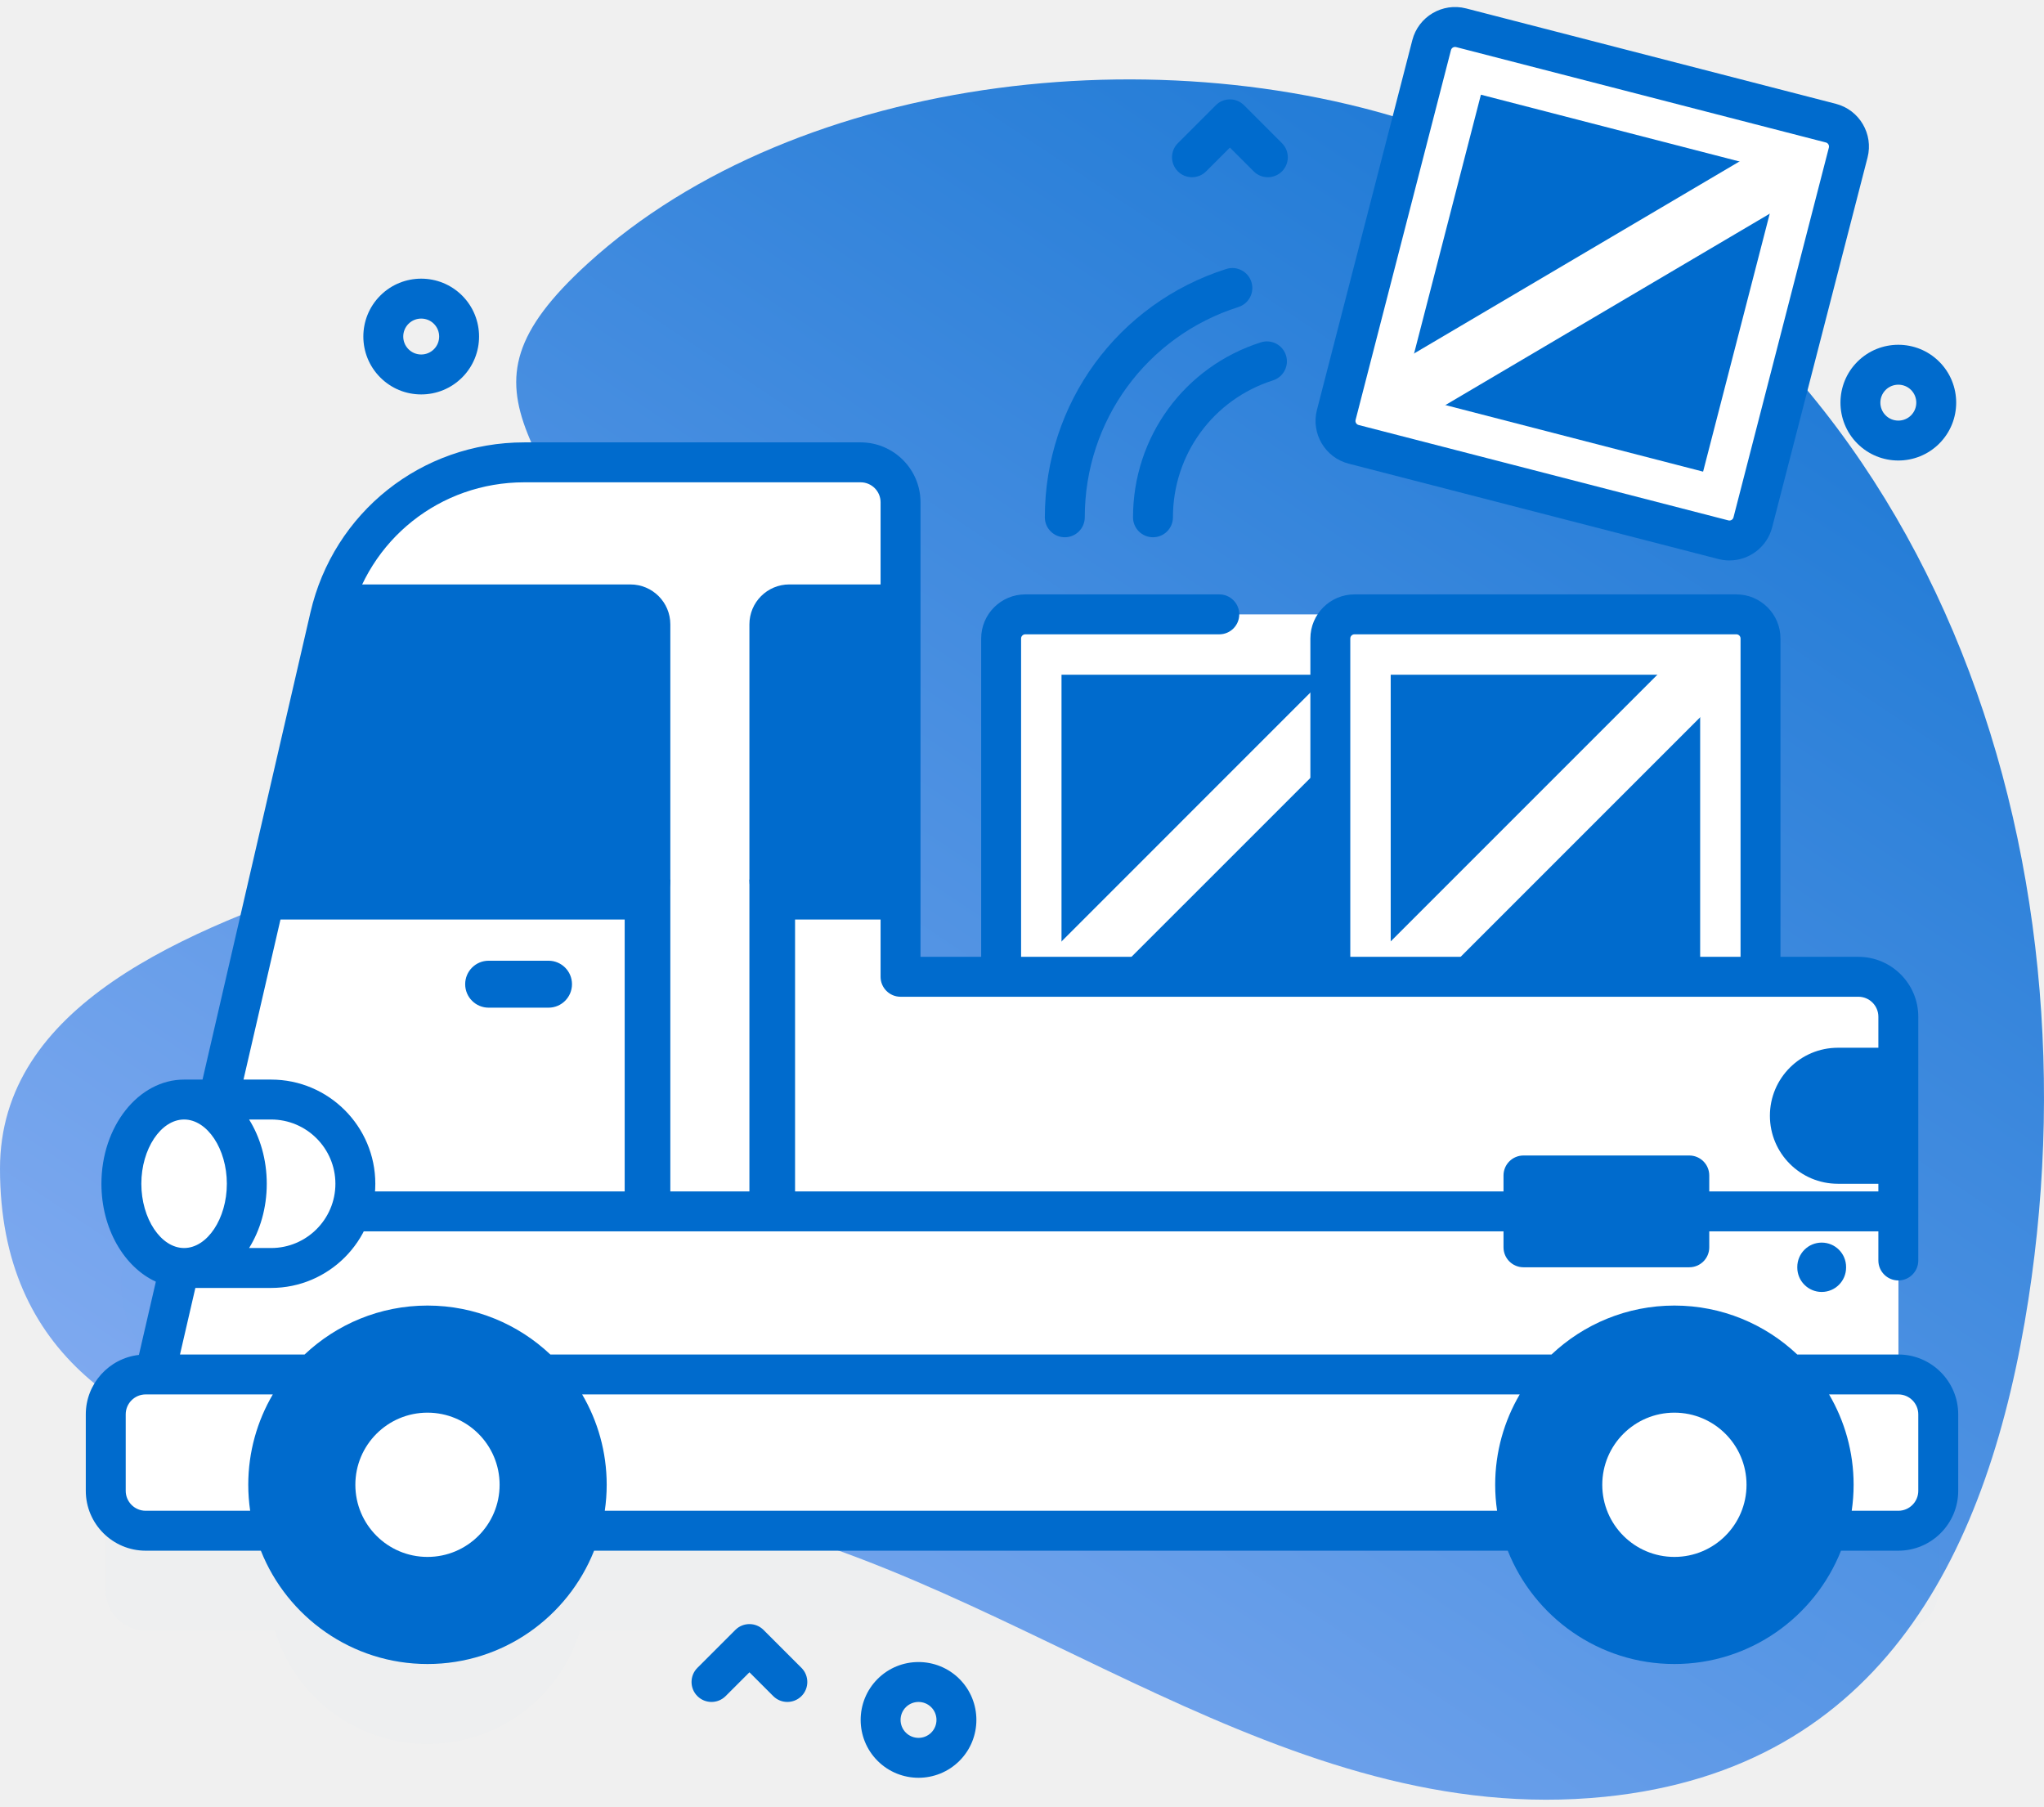
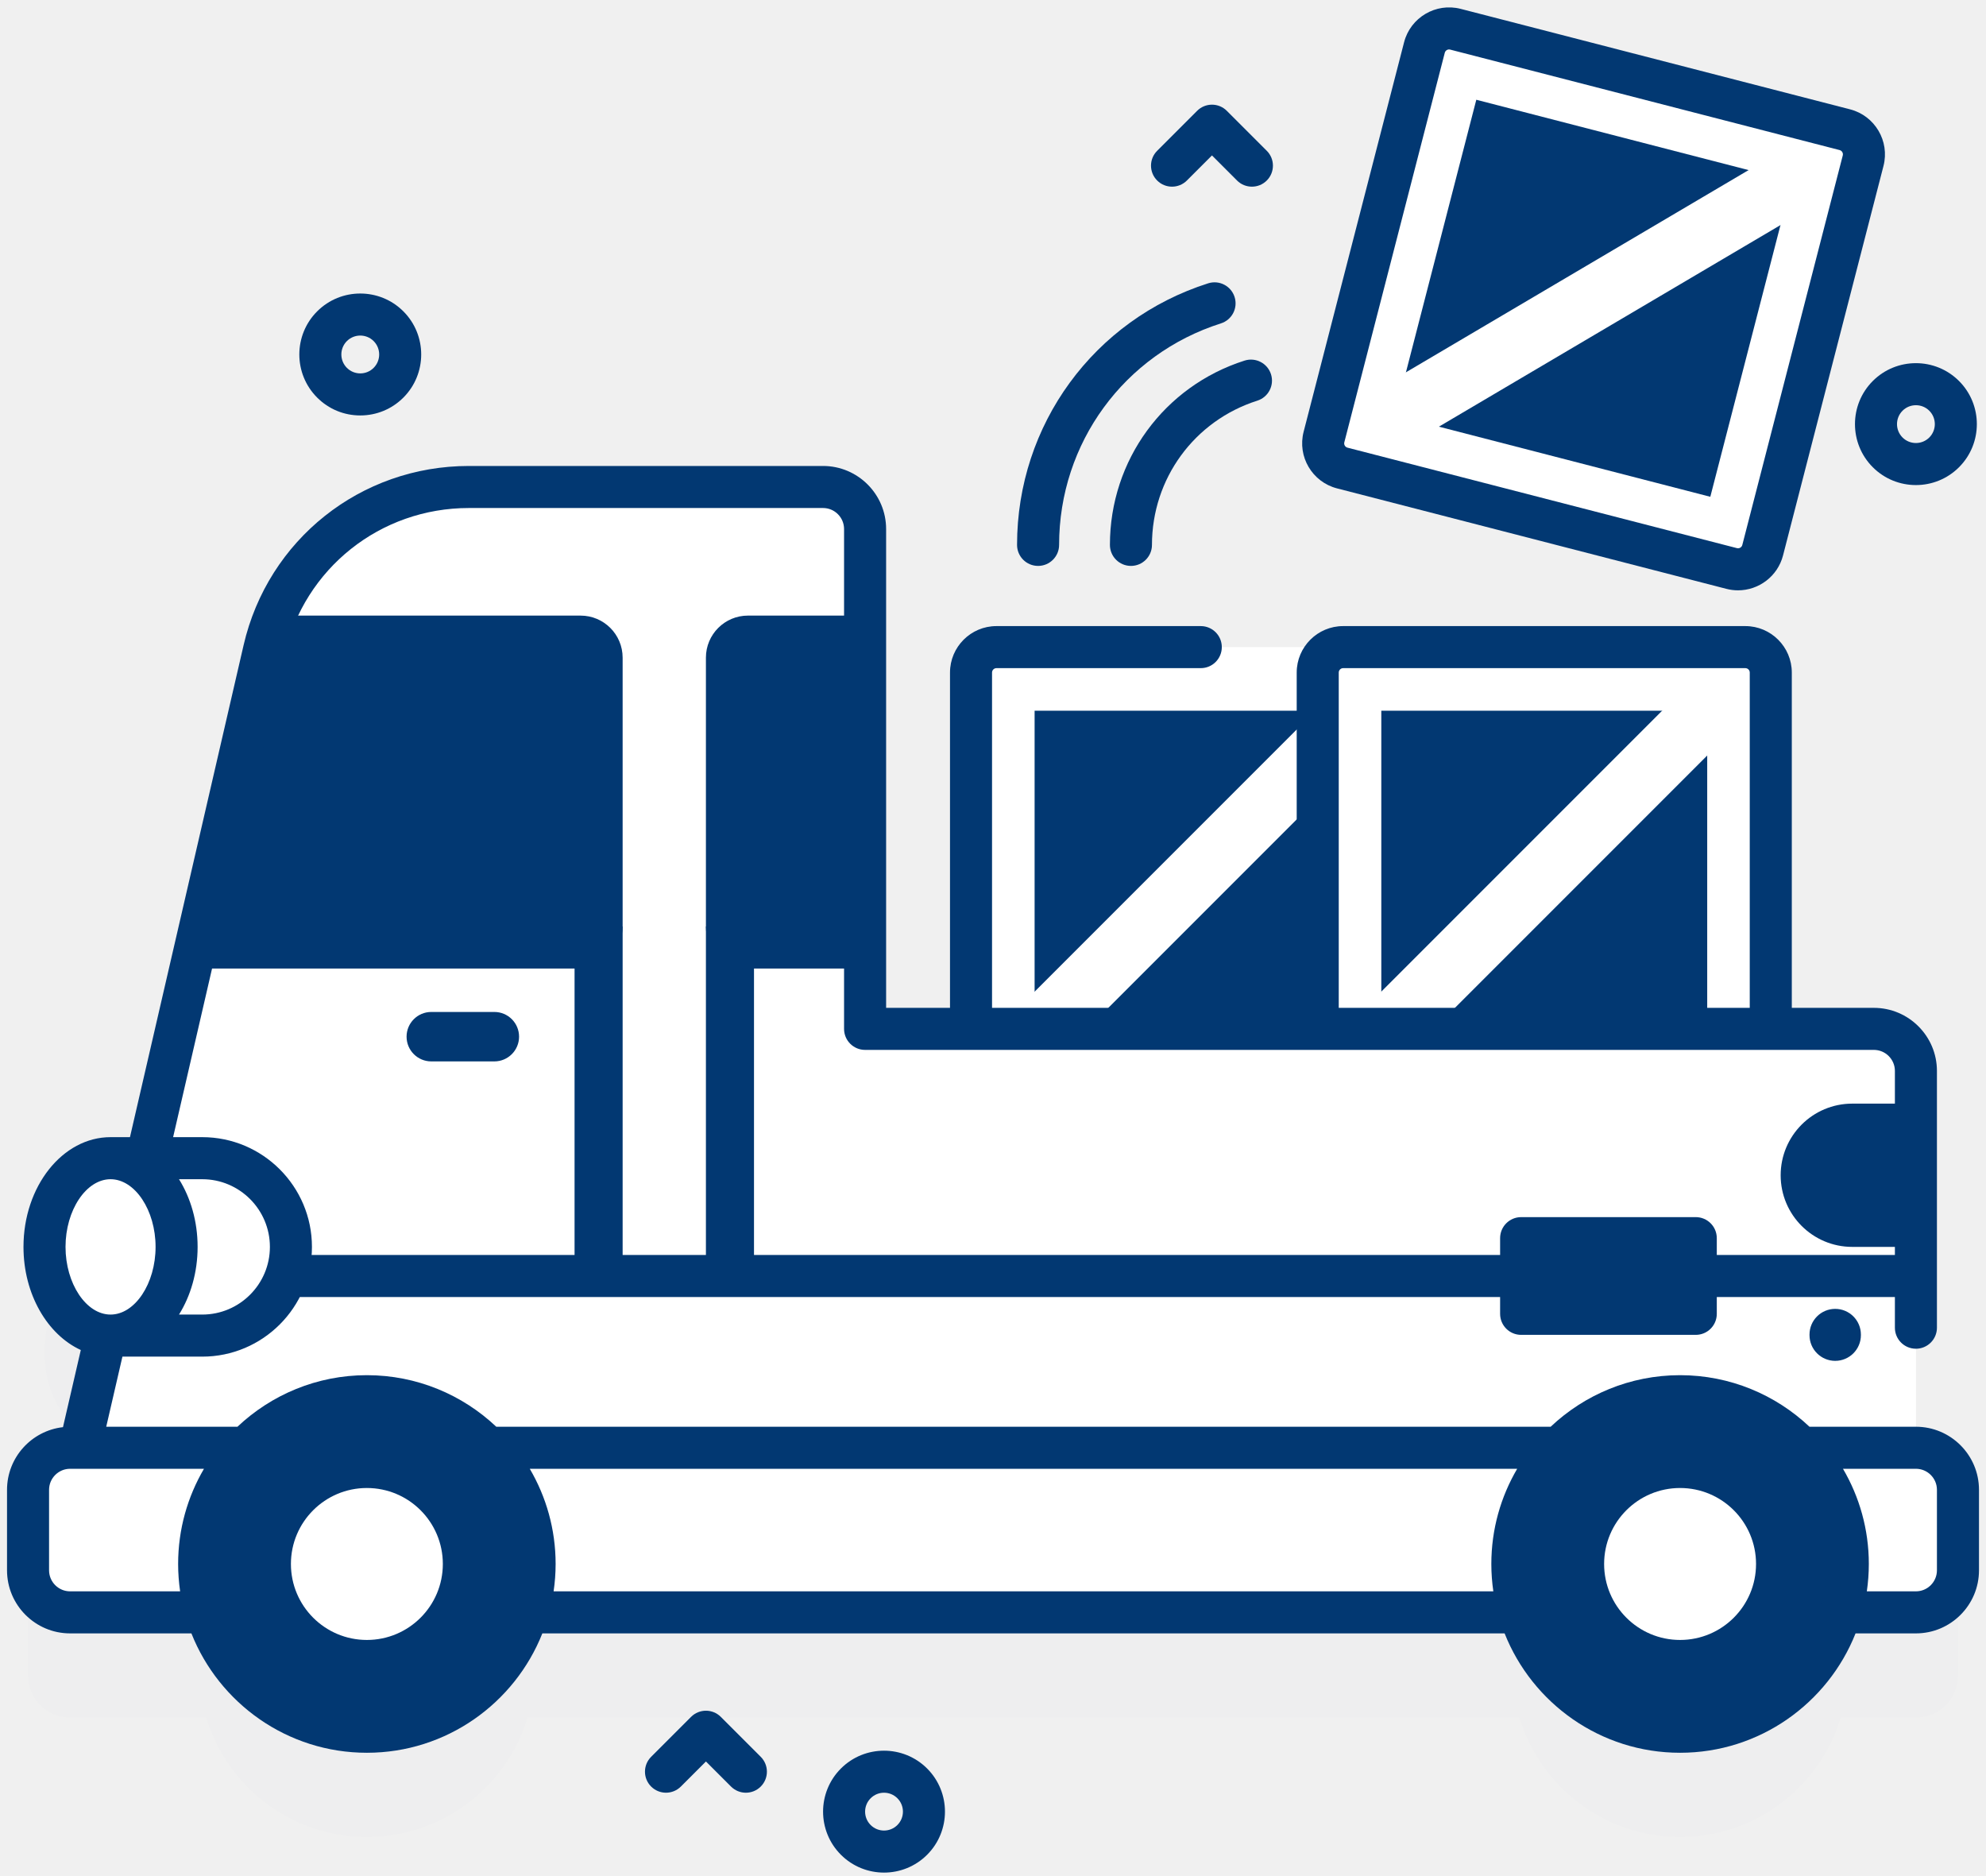
- <svg xmlns="http://www.w3.org/2000/svg" width="155" height="137" viewBox="0 0 155 137" fill="none">
-   <path d="M110.444 10.46C89.526 2.275 60.559 5.385 44.551 19.999C33.248 30.318 41.996 33.259 49.702 52.14C55.279 65.806 0 63.925 0 88.618C0 117.166 40.037 111.754 54.895 115.022C77.611 120.018 97.427 138.709 121.698 136.245C142.828 134.1 150.883 117.519 153.821 98.511C159.295 63.099 145.85 24.313 110.444 10.46Z" fill="url(#paint0_linear)" />
+ <svg xmlns="http://www.w3.org/2000/svg" width="143" height="135" viewBox="0 0 143 135" fill="none">
  <g opacity="0.1">
-     <path opacity="0.1" d="M143.954 111.79L143.953 84.665C143.953 82.991 142.597 81.638 140.926 81.638H133.503V55.985C133.503 54.973 132.683 54.154 131.672 54.154H77.748C76.737 54.154 75.917 54.973 75.917 55.985V81.638H68.291V45.654C68.291 43.983 66.935 42.627 65.264 42.627H39.758C32.714 42.627 26.601 47.489 25.015 54.355L16.359 91.823C15.654 91.268 14.836 90.944 13.96 90.944C11.334 90.944 9.204 93.803 9.204 97.33C9.204 100.701 11.151 103.455 13.617 103.692L11.746 111.79H11.047C9.375 111.79 8.02 113.146 8.02 114.818V120.612C8.02 122.284 9.375 123.64 11.047 123.64H20.852C22.347 128.611 26.958 132.233 32.417 132.233C37.875 132.233 42.486 128.611 43.981 123.64H115.408C116.903 128.611 121.514 132.233 126.973 132.233C132.431 132.233 137.042 128.611 138.537 123.64H143.954C145.626 123.64 146.981 122.284 146.981 120.612V114.818C146.981 113.146 145.625 111.79 143.954 111.79Z" fill="#006BCD" />
+     <path opacity="0.1" d="M137.954 111.79L137.953 84.665C137.953 82.99 136.597 81.637 134.926 81.637H127.503V55.984C127.503 54.973 126.683 54.153 125.672 54.153H71.748C70.737 54.153 69.917 54.973 69.917 55.984V81.637H62.291V45.654C62.291 43.983 60.935 42.627 59.264 42.627H33.758C26.714 42.627 20.601 47.489 19.015 54.355L10.359 91.823C9.654 91.268 8.836 90.944 7.96 90.944C5.334 90.944 3.204 93.803 3.204 97.329C3.204 100.701 5.151 103.455 7.617 103.692L5.746 111.79H5.047C3.375 111.79 2.02 113.145 2.02 114.817V120.612C2.02 122.284 3.375 123.639 5.047 123.639H14.852C16.347 128.61 20.958 132.233 26.417 132.233C31.875 132.233 36.486 128.611 37.981 123.639H109.408C110.903 128.61 115.514 132.233 120.973 132.233C126.431 132.233 131.042 128.611 132.537 123.639H137.954C139.626 123.639 140.981 122.284 140.981 120.612V114.817C140.981 113.145 139.625 111.79 137.954 111.79Z" fill="#023872" />
    <g opacity="0.1">
-       <path opacity="0.1" d="M102.647 41.26L130.688 48.494C131.668 48.747 132.666 48.157 132.919 47.178L140.153 19.137C140.405 18.157 139.816 17.159 138.837 16.907L110.795 9.673C109.816 9.42 108.818 10.009 108.565 10.988L101.331 39.03C101.079 40.009 101.668 41.008 102.647 41.26Z" fill="#006BCD" />
-       <path opacity="0.1" d="M85.919 46.794C85.919 47.63 86.597 48.308 87.432 48.308C88.268 48.308 88.946 47.63 88.946 46.794C88.946 42.027 91.995 37.855 96.533 36.411C97.33 36.158 97.77 35.307 97.517 34.51C97.263 33.713 96.412 33.273 95.616 33.526C89.816 35.371 85.919 40.703 85.919 46.794Z" fill="#006BCD" />
-       <path opacity="0.1" d="M80.746 48.308C81.582 48.308 82.26 47.63 82.26 46.794C82.26 39.473 86.942 33.066 93.912 30.849C94.708 30.595 95.149 29.744 94.895 28.948C94.642 28.151 93.791 27.711 92.994 27.964C84.763 30.582 79.233 38.149 79.233 46.794C79.232 47.63 79.91 48.308 80.746 48.308Z" fill="#006BCD" />
+       <path opacity="0.1" d="M96.647 41.26L124.688 48.494C125.668 48.747 126.666 48.157 126.919 47.178L134.153 19.137C134.405 18.157 133.816 17.159 132.837 16.907L104.795 9.673C103.816 9.42 102.818 10.009 102.565 10.988L95.331 39.03C95.079 40.009 95.668 41.008 96.647 41.26Z" fill="#023872" />
+       <path opacity="0.1" d="M79.919 46.794C79.919 47.63 80.597 48.308 81.432 48.308C82.268 48.308 82.946 47.63 82.946 46.794C82.946 42.027 85.995 37.855 90.533 36.411C91.33 36.158 91.77 35.307 91.517 34.51C91.263 33.713 90.412 33.274 89.616 33.526C83.816 35.371 79.919 40.703 79.919 46.794Z" fill="#023872" />
+       <path opacity="0.1" d="M74.746 48.308C75.582 48.308 76.26 47.63 76.26 46.794C76.26 39.473 80.942 33.066 87.912 30.849C88.708 30.595 89.149 29.744 88.895 28.948C88.642 28.151 87.791 27.711 86.994 27.964C78.763 30.582 73.233 38.149 73.233 46.794C73.232 47.63 73.91 48.308 74.746 48.308Z" fill="#023872" />
    </g>
  </g>
-   <path d="M106.708 79.207H77.749C76.737 79.207 75.917 78.387 75.917 77.375V48.416C75.917 47.405 76.737 46.585 77.749 46.585H106.708C107.719 46.585 108.539 47.404 108.539 48.416V77.375C108.539 78.387 107.719 79.207 106.708 79.207Z" fill="white" />
-   <path d="M103.961 51.163V74.629H80.496V51.163H103.961Z" fill="#006BCD" />
-   <path d="M103.493 48.39L106.73 51.627L81.524 76.832L78.288 73.596L103.493 48.39Z" fill="white" />
-   <path d="M131.672 79.207H102.713C101.702 79.207 100.882 78.387 100.882 77.375V48.416C100.882 47.405 101.702 46.585 102.713 46.585H131.672C132.683 46.585 133.503 47.404 133.503 48.416V77.375C133.503 78.387 132.683 79.207 131.672 79.207Z" fill="white" />
-   <path d="M128.926 51.163V74.629H105.46V51.163H128.926Z" fill="#006BCD" />
-   <path d="M128.455 48.388L131.691 51.624L106.486 76.829L103.25 73.593L128.455 48.388Z" fill="white" />
-   <path d="M130.688 40.925L102.647 33.692C101.668 33.44 101.079 32.441 101.331 31.461L108.565 3.42C108.817 2.441 109.816 1.852 110.795 2.104L138.837 9.338C139.816 9.59 140.405 10.589 140.153 11.568L132.919 39.61C132.666 40.589 131.668 41.178 130.688 40.925Z" fill="white" />
-   <path d="M135.016 13.048L129.149 35.763L106.434 29.896L112.3 7.181L135.016 13.048Z" fill="#006BCD" />
-   <path d="M131.145 42.497C130.869 42.497 130.59 42.463 130.311 42.391L102.269 35.157C100.484 34.697 99.405 32.869 99.866 31.083L107.1 3.042C107.56 1.256 109.388 0.179 111.174 0.638L139.215 7.872C141.001 8.333 142.079 10.161 141.619 11.946L134.385 39.988C133.996 41.495 132.634 42.497 131.145 42.497ZM131.067 39.46C131.236 39.504 131.41 39.401 131.453 39.232L138.687 11.19C138.73 11.021 138.628 10.847 138.458 10.803L110.417 3.57C110.248 3.527 110.074 3.629 110.03 3.798L102.797 31.84C102.753 32.009 102.856 32.182 103.025 32.226L131.067 39.46Z" fill="#006BCD" />
-   <path d="M135.268 10.261L137.593 14.202L106.898 32.313L104.573 28.371L135.268 10.261Z" fill="white" />
-   <path d="M143.953 77.096V107.249H11.047L25.015 46.786C26.601 39.92 32.714 35.059 39.758 35.059H65.264C66.935 35.059 68.291 36.415 68.291 38.086V74.069H140.926C142.597 74.069 143.953 75.422 143.953 77.096Z" fill="white" />
-   <path d="M47.371 66.697H50.832V104.221H47.371V66.697Z" fill="#006BCD" />
-   <path d="M56.829 66.697H60.291V104.221H56.829V66.697Z" fill="#006BCD" />
-   <path d="M25.816 44.317C25.483 45.105 25.212 45.93 25.015 46.786L19.717 69.725H47.805C49.477 69.725 50.832 68.369 50.832 66.697V47.344C50.832 45.672 49.477 44.317 47.805 44.317H25.816Z" fill="#006BCD" />
-   <path d="M68.291 44.316V69.725H59.857C58.183 69.725 56.829 68.368 56.829 66.697V47.343C56.829 45.672 58.183 44.316 59.857 44.316H68.291Z" fill="#006BCD" />
-   <path d="M143.953 91.933V107.248H11.047L14.586 91.933H143.953Z" fill="white" />
-   <path d="M139.371 89.762H143.954V79.448H139.371C136.524 79.448 134.215 81.757 134.215 84.605C134.215 87.453 136.523 89.762 139.371 89.762Z" fill="#006BCD" />
-   <path d="M143.953 116.071H11.047C9.375 116.071 8.019 114.716 8.019 113.044V107.249C8.019 105.577 9.375 104.222 11.047 104.222H143.953C145.625 104.222 146.981 105.577 146.981 107.249V113.044C146.981 114.715 145.625 116.071 143.953 116.071Z" fill="white" />
-   <path d="M32.416 124.664C39.086 124.664 44.493 119.257 44.493 112.587C44.493 105.918 39.086 100.51 32.416 100.51C25.746 100.51 20.339 105.918 20.339 112.587C20.339 119.257 25.746 124.664 32.416 124.664Z" fill="#006BCD" />
-   <path d="M32.416 118.057C35.437 118.057 37.886 115.608 37.886 112.587C37.886 109.567 35.437 107.118 32.416 107.118C29.396 107.118 26.947 109.567 26.947 112.587C26.947 115.608 29.396 118.057 32.416 118.057Z" fill="white" />
-   <path d="M126.972 124.664C133.642 124.664 139.049 119.257 139.049 112.587C139.049 105.918 133.642 100.51 126.972 100.51C120.302 100.51 114.895 105.918 114.895 112.587C114.895 119.257 120.302 124.664 126.972 124.664Z" fill="#006BCD" />
-   <path d="M126.972 118.057C129.993 118.057 132.442 115.608 132.442 112.587C132.442 109.567 129.993 107.118 126.972 107.118C123.952 107.118 121.503 109.567 121.503 112.587C121.503 115.608 123.952 118.057 126.972 118.057Z" fill="white" />
-   <path d="M138.142 97.965C137.121 97.965 136.292 97.137 136.292 96.115V96.073C136.292 95.051 137.121 94.223 138.142 94.223C139.163 94.223 139.992 95.051 139.992 96.073V96.115C139.992 97.137 139.163 97.965 138.142 97.965Z" fill="#006BCD" />
-   <path d="M87.432 40.739C86.597 40.739 85.919 40.062 85.919 39.226C85.919 33.135 89.816 27.803 95.616 25.958C96.412 25.706 97.263 26.145 97.517 26.942C97.77 27.738 97.33 28.589 96.533 28.843C91.995 30.287 88.946 34.459 88.946 39.226C88.946 40.062 88.268 40.739 87.432 40.739Z" fill="#006BCD" />
-   <path d="M80.746 40.739C79.91 40.739 79.232 40.062 79.232 39.226C79.232 30.581 84.763 23.014 92.994 20.395C93.791 20.143 94.642 20.583 94.895 21.379C95.149 22.176 94.708 23.027 93.912 23.28C86.942 25.497 82.26 31.905 82.26 39.226C82.26 40.061 81.582 40.739 80.746 40.739Z" fill="#006BCD" />
-   <path d="M26.594 90.343H143.954V93.37H26.594V90.343Z" fill="#006BCD" />
-   <path d="M13.96 83.376H20.562C24.088 83.376 26.948 86.235 26.948 89.762C26.948 93.288 24.088 96.147 20.562 96.147H13.96V83.376Z" fill="white" />
-   <path d="M13.96 96.147C16.587 96.147 18.715 93.288 18.715 89.762C18.715 86.235 16.587 83.376 13.96 83.376C11.334 83.376 9.205 86.235 9.205 89.762C9.205 93.288 11.334 96.147 13.96 96.147Z" fill="white" />
-   <path d="M143.954 102.708H136.292C136.292 102.708 136.291 102.708 136.29 102.708C133.855 100.41 130.577 98.997 126.972 98.997C123.368 98.997 120.089 100.41 117.654 102.708H41.739C41.737 102.708 41.736 102.708 41.735 102.708C39.3 100.41 36.021 98.997 32.417 98.997C28.812 98.997 25.534 100.41 23.098 102.708H13.649L14.815 97.661H20.561C24.917 97.661 28.461 94.117 28.461 89.761C28.461 85.406 24.917 81.862 20.561 81.862H18.465L26.489 47.126C27.925 40.912 33.381 36.572 39.759 36.572H65.262C66.097 36.572 66.776 37.251 66.776 38.085V74.067C66.776 74.903 67.454 75.581 68.29 75.581H140.926C141.761 75.581 142.44 76.26 142.44 77.095V95.579C142.44 96.415 143.118 97.093 143.954 97.093C144.789 97.093 145.467 96.415 145.467 95.579V77.095C145.467 74.591 143.43 72.554 140.926 72.554H135.017V48.416C135.017 46.572 133.516 45.071 131.672 45.071H102.713C100.868 45.071 99.368 46.572 99.368 48.416V72.554H77.431V48.416C77.431 48.241 77.574 48.099 77.749 48.099H92.462C93.297 48.099 93.975 47.421 93.975 46.585C93.975 45.749 93.297 45.071 92.462 45.071H77.749C75.904 45.071 74.404 46.572 74.404 48.416V72.554H69.804V38.085C69.804 35.581 67.767 33.544 65.263 33.544H39.76C31.965 33.544 25.295 38.849 23.54 46.444L15.358 81.862H13.96C10.503 81.862 7.691 85.406 7.691 89.761C7.691 93.17 9.413 96.081 11.818 97.186L10.535 102.739C8.272 102.994 6.506 104.918 6.506 107.249V113.044C6.506 115.548 8.543 117.585 11.047 117.585H19.782C21.778 122.612 26.687 126.178 32.417 126.178C38.146 126.178 43.056 122.613 45.051 117.585H114.338C116.333 122.612 121.243 126.178 126.973 126.178C132.702 126.178 137.612 122.613 139.607 117.585H143.954C146.458 117.585 148.495 115.548 148.495 113.044V107.249C148.495 104.745 146.458 102.708 143.954 102.708ZM102.395 48.416C102.395 48.241 102.537 48.099 102.712 48.099H131.672C131.847 48.099 131.989 48.241 131.989 48.416V72.554H102.395V48.416H102.395ZM18.889 84.889H20.561C23.248 84.889 25.434 87.075 25.434 89.762C25.434 92.448 23.248 94.634 20.561 94.634H18.889C19.727 93.29 20.229 91.599 20.229 89.761C20.229 87.924 19.727 86.233 18.889 84.889ZM13.96 84.889C15.717 84.889 17.202 87.12 17.202 89.761C17.202 92.403 15.717 94.634 13.96 94.634C12.203 94.634 10.718 92.403 10.718 89.761C10.718 87.121 12.203 84.889 13.96 84.889ZM18.826 112.588C18.826 113.257 18.877 113.914 18.97 114.557H11.047C10.212 114.557 9.533 113.878 9.533 113.044V107.249C9.533 106.414 10.212 105.735 11.047 105.735H20.687C19.506 107.749 18.826 110.09 18.826 112.588ZM32.417 123.151C26.592 123.151 21.853 118.412 21.853 112.587C21.853 106.763 26.592 102.024 32.417 102.024C38.241 102.024 42.98 106.763 42.98 112.587C42.98 118.412 38.241 123.151 32.417 123.151ZM113.382 112.588C113.382 113.257 113.432 113.914 113.526 114.557H45.862C45.956 113.914 46.007 113.257 46.007 112.588C46.007 110.09 45.326 107.749 44.146 105.735H115.243C114.062 107.749 113.382 110.09 113.382 112.588ZM126.972 123.151C121.148 123.151 116.409 118.412 116.409 112.587C116.409 106.763 121.148 102.024 126.972 102.024C132.797 102.024 137.536 106.763 137.536 112.587C137.536 118.412 132.797 123.151 126.972 123.151ZM145.467 113.043C145.467 113.878 144.788 114.557 143.954 114.557H140.419C140.512 113.914 140.563 113.257 140.563 112.587C140.563 110.09 139.883 107.749 138.702 105.735H143.954C144.788 105.735 145.467 106.414 145.467 107.249V113.043Z" fill="#006BCD" />
-   <path d="M35.275 74.629C35.275 73.646 36.072 72.849 37.054 72.849H41.596C42.578 72.849 43.375 73.646 43.375 74.629C43.375 75.612 42.578 76.409 41.596 76.409H37.054C36.072 76.409 35.275 75.612 35.275 74.629Z" fill="#006BCD" />
-   <path d="M128.102 96.094H115.528C114.692 96.094 114.014 95.416 114.014 94.581V89.132C114.014 88.296 114.692 87.618 115.528 87.618H128.102C128.938 87.618 129.616 88.296 129.616 89.132V94.581C129.616 95.417 128.938 96.094 128.102 96.094Z" fill="#006BCD" />
-   <path d="M143.953 34.919C142.829 34.919 141.705 34.491 140.849 33.635C139.138 31.924 139.138 29.139 140.849 27.428C142.561 25.716 145.346 25.716 147.057 27.428C148.769 29.139 148.769 31.924 147.057 33.635C146.202 34.491 145.078 34.919 143.953 34.919ZM143.954 29.17C143.605 29.17 143.256 29.302 142.99 29.568C142.459 30.099 142.459 30.963 142.99 31.495C143.521 32.026 144.386 32.026 144.917 31.495C145.448 30.963 145.448 30.099 144.917 29.568C144.651 29.302 144.302 29.17 143.954 29.17Z" fill="#006BCD" />
-   <path d="M69.653 134.804C68.529 134.804 67.405 134.376 66.549 133.52C64.838 131.809 64.838 129.024 66.549 127.312C68.26 125.6 71.045 125.601 72.757 127.312C74.469 129.024 74.469 131.809 72.757 133.52C71.901 134.376 70.777 134.804 69.653 134.804ZM69.653 129.055C69.304 129.055 68.955 129.188 68.69 129.453C68.159 129.984 68.159 130.848 68.69 131.38C69.221 131.91 70.085 131.911 70.616 131.38C71.148 130.848 71.148 129.984 70.616 129.453C70.351 129.188 70.002 129.055 69.653 129.055Z" fill="#006BCD" />
-   <path d="M31.94 29.908C30.768 29.908 29.665 29.451 28.837 28.622C27.125 26.91 27.125 24.126 28.837 22.414C30.548 20.702 33.333 20.703 35.045 22.414C36.756 24.126 36.756 26.91 35.045 28.622C34.215 29.451 33.113 29.908 31.94 29.908ZM31.941 24.157C31.592 24.157 31.243 24.289 30.977 24.555C30.446 25.086 30.446 25.95 30.977 26.481C31.235 26.739 31.577 26.88 31.941 26.88C32.305 26.88 32.647 26.738 32.904 26.481C33.435 25.95 33.435 25.086 32.904 24.555C32.639 24.289 32.289 24.157 31.941 24.157Z" fill="#006BCD" />
-   <path d="M59.706 129.054C59.319 129.054 58.932 128.906 58.636 128.611L56.831 126.805L55.025 128.611C54.434 129.202 53.476 129.202 52.884 128.611C52.293 128.02 52.293 127.061 52.884 126.47L55.76 123.594C56.352 123.003 57.31 123.003 57.901 123.594L60.777 126.47C61.368 127.061 61.368 128.02 60.777 128.611C60.481 128.906 60.094 129.054 59.706 129.054Z" fill="#006BCD" />
-   <path d="M96.143 13.438C95.755 13.438 95.368 13.291 95.072 12.995L93.267 11.189L91.461 12.995C90.87 13.586 89.912 13.586 89.321 12.995C88.729 12.404 88.729 11.445 89.321 10.855L92.197 7.979C92.788 7.387 93.746 7.387 94.337 7.979L97.213 10.855C97.804 11.445 97.804 12.404 97.213 12.995C96.917 13.291 96.53 13.438 96.143 13.438Z" fill="#006BCD" />
-   <defs>
-     <linearGradient id="paint0_linear" x1="176.52" y1="-4.989" x2="26.736" y2="219.964" gradientUnits="userSpaceOnUse">
-       <stop stop-color="#006BCD" />
-       <stop offset="1" stop-color="#B7C5FF" />
-     </linearGradient>
-   </defs>
+   <path d="M100.708 79.207H71.749C70.737 79.207 69.917 78.387 69.917 77.376V48.416C69.917 47.405 70.737 46.585 71.749 46.585H100.708C101.719 46.585 102.539 47.405 102.539 48.416V77.376C102.539 78.387 101.719 79.207 100.708 79.207Z" fill="white" />
+   <path d="M97.961 51.163V74.629H74.496V51.163H97.961Z" fill="#023872" />
+   <path d="M97.493 48.391L100.73 51.627L75.524 76.832L72.288 73.596L97.493 48.391Z" fill="white" />
+   <path d="M125.672 79.207H96.713C95.702 79.207 94.882 78.387 94.882 77.376V48.416C94.882 47.405 95.702 46.585 96.713 46.585H125.672C126.683 46.585 127.503 47.405 127.503 48.416V77.376C127.503 78.387 126.683 79.207 125.672 79.207Z" fill="white" />
+   <path d="M122.926 51.163V74.629H99.46V51.163H122.926Z" fill="#023872" />
+   <path d="M122.455 48.388L125.691 51.624L100.486 76.829L97.25 73.593L122.455 48.388Z" fill="white" />
+   <path d="M124.688 40.925L96.647 33.692C95.668 33.44 95.079 32.441 95.331 31.461L102.565 3.42C102.817 2.441 103.816 1.852 104.795 2.104L132.837 9.338C133.816 9.59 134.405 10.589 134.153 11.568L126.919 39.61C126.666 40.589 125.668 41.178 124.688 40.925Z" fill="white" />
+   <path d="M129.016 13.048L123.149 35.763L100.434 29.896L106.3 7.181L129.016 13.048Z" fill="#023872" />
+   <path d="M125.145 42.497C124.869 42.497 124.59 42.463 124.311 42.391L96.269 35.157C94.484 34.697 93.405 32.869 93.866 31.083L101.1 3.041C101.56 1.256 103.388 0.179 105.174 0.638L133.215 7.872C135.001 8.333 136.079 10.161 135.619 11.946L128.385 39.988C127.996 41.494 126.634 42.497 125.145 42.497ZM125.067 39.459C125.236 39.503 125.41 39.401 125.453 39.231L132.687 11.19C132.73 11.021 132.628 10.847 132.458 10.803L104.417 3.57C104.248 3.527 104.074 3.628 104.03 3.798L96.797 31.839C96.753 32.009 96.856 32.182 97.025 32.226L125.067 39.459Z" fill="#023872" />
+   <path d="M129.268 10.261L131.593 14.202L100.898 32.313L98.573 28.371L129.268 10.261Z" fill="white" />
+   <path d="M137.953 77.096V107.249H5.047L19.015 46.786C20.601 39.92 26.714 35.059 33.758 35.059H59.264C60.935 35.059 62.291 36.415 62.291 38.086V74.069H134.926C136.597 74.069 137.953 75.422 137.953 77.096Z" fill="white" />
+   <path d="M41.371 66.697H44.832V104.221H41.371V66.697Z" fill="#023872" />
+   <path d="M50.829 66.697H54.291V104.221H50.829V66.697Z" fill="#023872" />
+   <path d="M19.816 44.316C19.483 45.105 19.212 45.929 19.015 46.786L13.717 69.724H41.805C43.477 69.724 44.832 68.369 44.832 66.697V47.344C44.832 45.672 43.477 44.316 41.805 44.316H19.816Z" fill="#023872" />
+   <path d="M62.291 44.315V69.724H53.857C52.183 69.724 50.829 68.368 50.829 66.697V47.343C50.829 45.672 52.183 44.315 53.857 44.315H62.291Z" fill="#023872" />
+   <path d="M137.953 91.933V107.248H5.047L8.586 91.933H137.953Z" fill="white" />
+   <path d="M133.371 89.761H137.954V79.448H133.371C130.524 79.448 128.215 81.757 128.215 84.605C128.215 87.453 130.523 89.761 133.371 89.761Z" fill="#023872" />
+   <path d="M137.953 116.071H5.047C3.375 116.071 2.019 114.716 2.019 113.044V107.249C2.019 105.577 3.375 104.222 5.047 104.222H137.953C139.625 104.222 140.981 105.577 140.981 107.249V113.044C140.981 114.715 139.625 116.071 137.953 116.071Z" fill="white" />
+   <path d="M26.416 124.665C33.086 124.665 38.493 119.258 38.493 112.588C38.493 105.918 33.086 100.511 26.416 100.511C19.746 100.511 14.339 105.918 14.339 112.588C14.339 119.258 19.746 124.665 26.416 124.665Z" fill="#023872" />
+   <path d="M26.416 118.057C29.437 118.057 31.886 115.608 31.886 112.587C31.886 109.567 29.437 107.118 26.416 107.118C23.396 107.118 20.947 109.567 20.947 112.587C20.947 115.608 23.396 118.057 26.416 118.057Z" fill="white" />
+   <path d="M120.972 124.665C127.642 124.665 133.049 119.258 133.049 112.588C133.049 105.918 127.642 100.511 120.972 100.511C114.302 100.511 108.895 105.918 108.895 112.588C108.895 119.258 114.302 124.665 120.972 124.665Z" fill="#023872" />
+   <path d="M120.972 118.057C123.993 118.057 126.442 115.608 126.442 112.587C126.442 109.567 123.993 107.118 120.972 107.118C117.952 107.118 115.503 109.567 115.503 112.587C115.503 115.608 117.952 118.057 120.972 118.057Z" fill="white" />
+   <path d="M132.142 97.965C131.121 97.965 130.292 97.137 130.292 96.115V96.072C130.292 95.051 131.121 94.223 132.142 94.223C133.163 94.223 133.992 95.051 133.992 96.072V96.115C133.992 97.137 133.163 97.965 132.142 97.965Z" fill="#023872" />
+   <path d="M81.432 40.739C80.597 40.739 79.919 40.062 79.919 39.226C79.919 33.135 83.816 27.803 89.616 25.958C90.412 25.706 91.263 26.145 91.517 26.942C91.77 27.738 91.33 28.589 90.533 28.843C85.995 30.287 82.946 34.459 82.946 39.226C82.946 40.062 82.268 40.739 81.432 40.739Z" fill="#023872" />
+   <path d="M74.746 40.739C73.91 40.739 73.232 40.062 73.232 39.226C73.232 30.581 78.763 23.014 86.994 20.395C87.791 20.143 88.642 20.583 88.895 21.379C89.149 22.176 88.708 23.027 87.912 23.28C80.942 25.497 76.26 31.905 76.26 39.226C76.26 40.061 75.582 40.739 74.746 40.739Z" fill="#023872" />
+   <path d="M20.594 90.343H137.954V93.37H20.594V90.343Z" fill="#023872" />
+   <path d="M7.96 83.375H14.562C18.088 83.375 20.948 86.234 20.948 89.761C20.948 93.288 18.088 96.147 14.562 96.147H7.96V83.375Z" fill="white" />
+   <path d="M7.96 96.147C10.586 96.147 12.716 93.288 12.716 89.761C12.716 86.234 10.586 83.375 7.96 83.375C5.334 83.375 3.205 86.234 3.205 89.761C3.205 93.288 5.334 96.147 7.96 96.147Z" fill="white" />
+   <path d="M137.954 102.708H130.292C130.292 102.708 130.291 102.708 130.29 102.708C127.855 100.409 124.577 98.996 120.972 98.996C117.368 98.996 114.089 100.409 111.654 102.708H35.739C35.737 102.708 35.736 102.708 35.735 102.708C33.3 100.409 30.021 98.996 26.417 98.996C22.812 98.996 19.534 100.409 17.098 102.708H7.649L8.815 97.661H14.561C18.917 97.661 22.461 94.117 22.461 89.761C22.461 85.405 18.917 81.861 14.561 81.861H12.465L20.489 47.125C21.925 40.911 27.381 36.571 33.759 36.571H59.262C60.097 36.571 60.776 37.25 60.776 38.085V74.067C60.776 74.903 61.454 75.58 62.29 75.58H134.926C135.761 75.58 136.44 76.26 136.44 77.094V95.579C136.44 96.415 137.118 97.092 137.954 97.092C138.789 97.092 139.467 96.415 139.467 95.579V77.094C139.467 74.59 137.43 72.553 134.926 72.553H129.017V48.416C129.017 46.571 127.516 45.071 125.672 45.071H96.713C94.868 45.071 93.368 46.571 93.368 48.416V72.553H71.431V48.416C71.431 48.24 71.574 48.098 71.749 48.098H86.462C87.297 48.098 87.975 47.421 87.975 46.584C87.975 45.748 87.297 45.071 86.462 45.071H71.749C69.904 45.071 68.404 46.571 68.404 48.416V72.553H63.804V38.085C63.804 35.581 61.767 33.544 59.263 33.544H33.76C25.965 33.544 19.295 38.849 17.54 46.444L9.358 81.861H7.96C4.503 81.861 1.691 85.405 1.691 89.761C1.691 93.169 3.413 96.08 5.818 97.185L4.535 102.738C2.272 102.994 0.506 104.918 0.506 107.249V113.043C0.506 115.547 2.543 117.584 5.047 117.584H13.782C15.778 122.612 20.687 126.178 26.417 126.178C32.146 126.178 37.056 122.612 39.051 117.584H108.338C110.333 122.612 115.243 126.178 120.973 126.178C126.702 126.178 131.612 122.612 133.607 117.584H137.954C140.458 117.584 142.495 115.547 142.495 113.043V107.249C142.495 104.744 140.458 102.708 137.954 102.708ZM96.395 48.416C96.395 48.241 96.537 48.098 96.712 48.098H125.672C125.847 48.098 125.989 48.241 125.989 48.416V72.553H96.395V48.416H96.395ZM12.889 84.889H14.562C17.248 84.889 19.434 87.074 19.434 89.761C19.434 92.448 17.248 94.633 14.562 94.633H12.889C13.727 93.29 14.229 91.598 14.229 89.761C14.229 87.924 13.727 86.232 12.889 84.889ZM7.96 84.889C9.717 84.889 11.202 87.12 11.202 89.761C11.202 92.402 9.717 94.633 7.96 94.633C6.203 94.633 4.718 92.402 4.718 89.761C4.718 87.12 6.203 84.889 7.96 84.889ZM12.826 112.587C12.826 113.256 12.877 113.914 12.97 114.557H5.047C4.212 114.557 3.533 113.878 3.533 113.043V107.249C3.533 106.414 4.212 105.735 5.047 105.735H14.687C13.506 107.748 12.826 110.089 12.826 112.587ZM26.417 123.15C20.592 123.15 15.853 118.412 15.853 112.587C15.853 106.762 20.592 102.024 26.417 102.024C32.241 102.024 36.98 106.762 36.98 112.587C36.98 118.412 32.241 123.15 26.417 123.15ZM107.382 112.587C107.382 113.256 107.432 113.914 107.526 114.557H39.862C39.956 113.914 40.007 113.256 40.007 112.587C40.007 110.089 39.326 107.748 38.146 105.735H109.243C108.062 107.748 107.382 110.089 107.382 112.587ZM120.972 123.15C115.148 123.15 110.409 118.412 110.409 112.587C110.409 106.762 115.148 102.024 120.972 102.024C126.797 102.024 131.536 106.762 131.536 112.587C131.536 118.412 126.797 123.15 120.972 123.15ZM139.467 113.043C139.467 113.878 138.788 114.557 137.954 114.557H134.419C134.512 113.913 134.563 113.256 134.563 112.587C134.563 110.089 133.883 107.748 132.702 105.735H137.954C138.788 105.735 139.467 106.414 139.467 107.248V113.043Z" fill="#023872" />
+   <path d="M29.275 74.628C29.275 73.645 30.072 72.849 31.054 72.849H35.596C36.578 72.849 37.375 73.645 37.375 74.628C37.375 75.611 36.578 76.408 35.596 76.408H31.054C30.072 76.408 29.275 75.611 29.275 74.628Z" fill="#023872" />
+   <path d="M122.102 96.094H109.528C108.692 96.094 108.014 95.417 108.014 94.581V89.132C108.014 88.296 108.692 87.618 109.528 87.618H122.102C122.938 87.618 123.616 88.296 123.616 89.132V94.581C123.616 95.417 122.938 96.094 122.102 96.094Z" fill="#023872" />
+   <path d="M137.953 34.919C136.829 34.919 135.705 34.491 134.849 33.635C133.138 31.924 133.138 29.139 134.849 27.427C136.561 25.715 139.346 25.716 141.057 27.427C142.769 29.139 142.769 31.924 141.057 33.635C140.202 34.491 139.078 34.919 137.953 34.919ZM137.954 29.17C137.605 29.17 137.256 29.302 136.99 29.568C136.459 30.099 136.459 30.963 136.99 31.494C137.521 32.025 138.386 32.025 138.917 31.494C139.448 30.963 139.448 30.099 138.917 29.568C138.651 29.302 138.302 29.17 137.954 29.17Z" fill="#023872" />
+   <path d="M63.653 134.804C62.529 134.804 61.405 134.376 60.549 133.52C58.837 131.809 58.837 129.024 60.549 127.312C62.261 125.6 65.045 125.601 66.757 127.312C68.469 129.024 68.469 131.809 66.757 133.52C65.901 134.376 64.777 134.804 63.653 134.804ZM63.653 129.054C63.304 129.054 62.955 129.187 62.69 129.453C62.158 129.984 62.158 130.848 62.69 131.379C63.221 131.91 64.085 131.911 64.616 131.379C65.148 130.848 65.148 129.984 64.616 129.453C64.351 129.187 64.002 129.054 63.653 129.054Z" fill="#023872" />
+   <path d="M25.94 29.907C24.768 29.907 23.665 29.451 22.837 28.621C21.125 26.91 21.125 24.125 22.837 22.414C24.548 20.702 27.333 20.702 29.045 22.414C30.756 24.125 30.756 26.91 29.045 28.621C28.215 29.451 27.113 29.907 25.94 29.907ZM25.941 24.156C25.592 24.156 25.243 24.289 24.977 24.554C24.446 25.085 24.446 25.949 24.977 26.481C25.235 26.738 25.577 26.88 25.941 26.88C26.305 26.88 26.647 26.738 26.904 26.481C27.435 25.949 27.435 25.085 26.904 24.554C26.639 24.289 26.289 24.156 25.941 24.156Z" fill="#023872" />
+   <path d="M53.706 129.054C53.319 129.054 52.932 128.906 52.636 128.61L50.831 126.805L49.025 128.61C48.434 129.201 47.476 129.201 46.884 128.61C46.293 128.019 46.293 127.061 46.884 126.47L49.76 123.594C50.352 123.003 51.31 123.003 51.901 123.594L54.777 126.47C55.368 127.061 55.368 128.019 54.777 128.61C54.481 128.906 54.094 129.054 53.706 129.054Z" fill="#023872" />
+   <path d="M90.143 13.438C89.755 13.438 89.368 13.291 89.072 12.995L87.267 11.189L85.461 12.995C84.87 13.586 83.912 13.586 83.321 12.995C82.729 12.404 82.729 11.445 83.321 10.855L86.197 7.979C86.788 7.387 87.746 7.387 88.337 7.979L91.213 10.855C91.804 11.445 91.804 12.404 91.213 12.995C90.917 13.291 90.53 13.438 90.143 13.438Z" fill="#023872" />
</svg>
